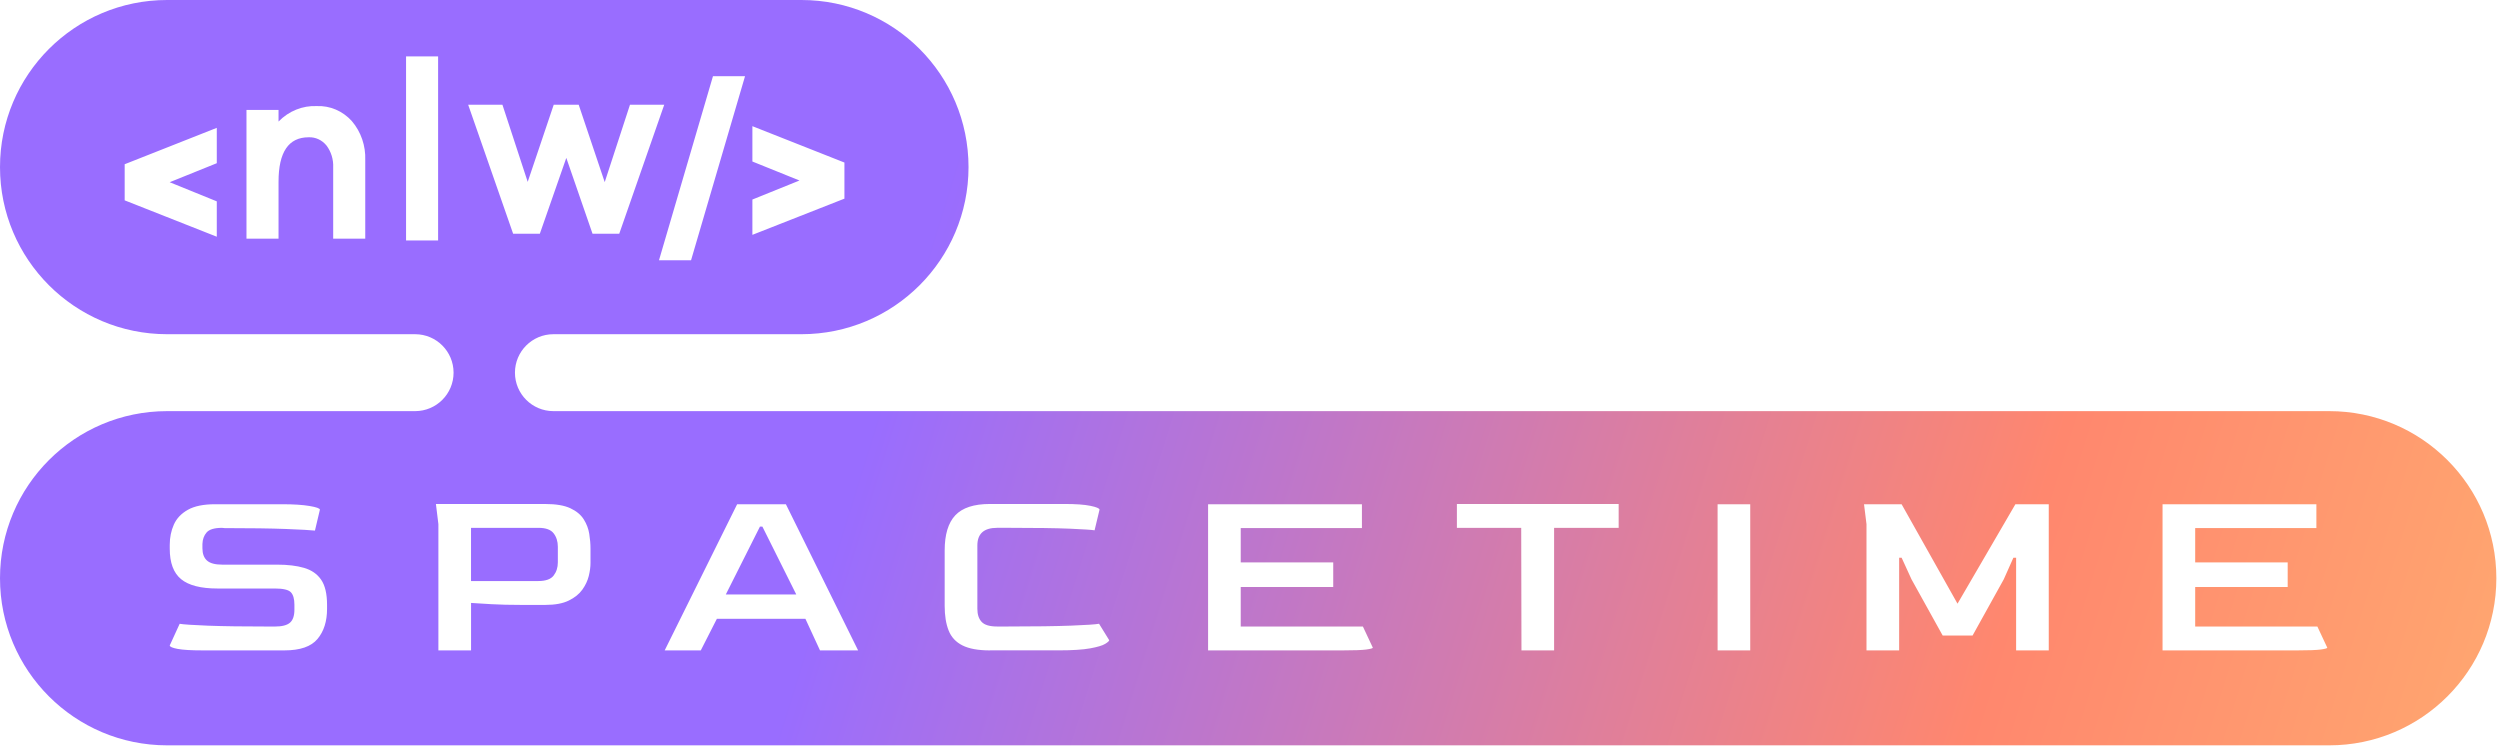
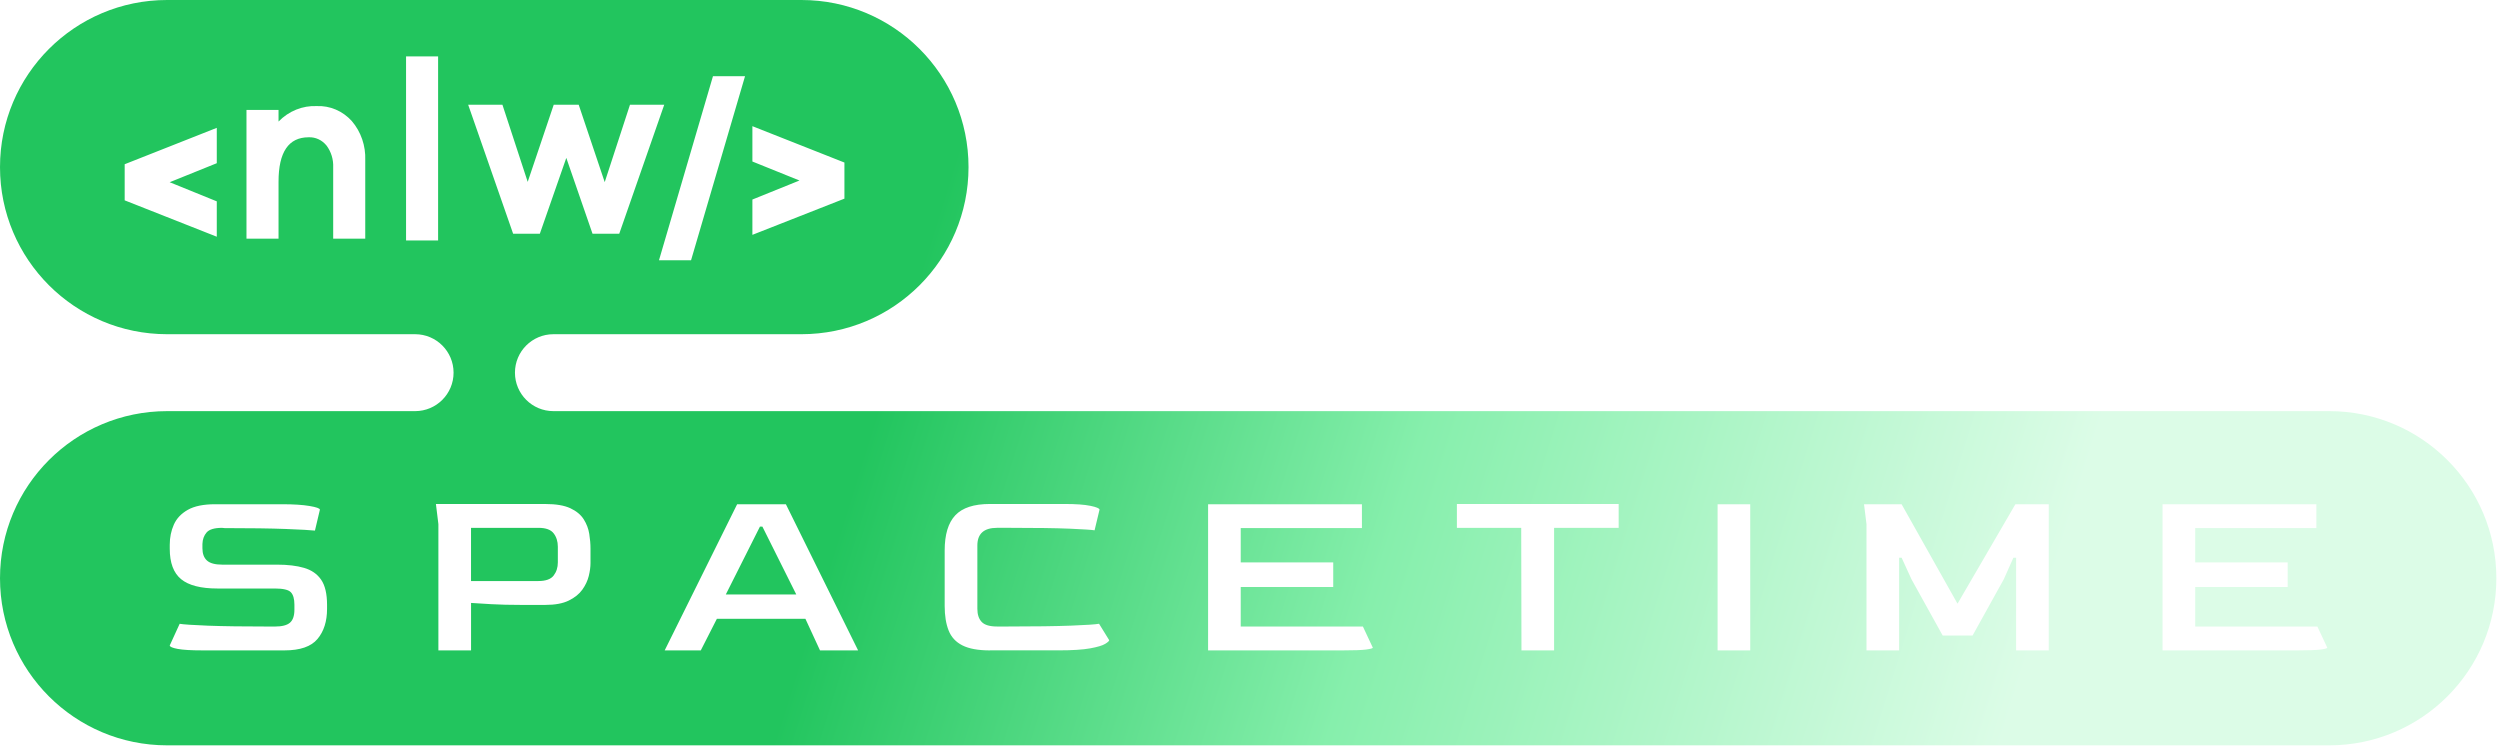
<svg xmlns="http://www.w3.org/2000/svg" width="161" height="48" viewBox="0 0 161 48" fill="none">
  <path fill-rule="evenodd" clip-rule="evenodd" d="M0 10.762C0 4.818 4.818 0 10.762 0H51.612C57.555 0 62.373 4.818 62.373 10.762C62.373 16.705 57.555 21.523 51.612 21.523H35.64C34.272 21.523 33.163 22.632 33.163 24C33.163 25.368 34.272 26.477 35.64 26.477H150.003C155.947 26.477 160.765 31.295 160.765 37.238C160.765 43.182 155.947 48 150.003 48H10.762C4.818 48 4.88281e-05 43.182 4.88281e-05 37.238C4.88281e-05 31.295 4.818 26.477 10.762 26.477H26.733C28.101 26.477 29.21 25.368 29.21 24C29.21 22.632 28.101 21.523 26.733 21.523H10.762C4.818 21.523 0 16.705 0 10.762ZM63.752 41.886C62.997 41.886 62.408 41.779 61.983 41.565C61.558 41.351 61.261 41.032 61.092 40.604C60.922 40.177 60.837 39.65 60.837 39.019V35.45C60.837 34.425 61.065 33.67 61.522 33.184C61.978 32.699 62.722 32.456 63.753 32.456H68.547C69.28 32.456 69.839 32.495 70.227 32.576C70.614 32.656 70.809 32.739 70.809 32.824L70.491 34.152C70.311 34.12 69.777 34.086 68.89 34.047C68.003 34.01 66.716 33.992 65.028 33.992H64.215C63.366 33.992 62.942 34.371 62.942 35.129V39.211C62.942 39.574 63.035 39.854 63.22 40.051C63.406 40.249 63.738 40.347 64.215 40.347H64.869C66.632 40.347 67.999 40.328 68.971 40.291C69.942 40.254 70.545 40.214 70.779 40.17L71.432 41.227C71.432 41.28 71.344 41.361 71.17 41.467C70.995 41.574 70.673 41.669 70.206 41.754C69.738 41.839 69.065 41.883 68.184 41.883H63.755L63.752 41.886ZM28.232 41.885V33.754L28.073 32.458H35.129C35.809 32.458 36.342 32.55 36.73 32.73C37.117 32.911 37.405 33.149 37.591 33.442C37.776 33.736 37.895 34.047 37.948 34.379C38.001 34.71 38.028 35.024 38.028 35.324V36.269C38.028 36.514 37.991 36.789 37.917 37.093C37.842 37.396 37.705 37.691 37.503 37.973C37.302 38.255 37.009 38.491 36.627 38.677C36.245 38.864 35.746 38.956 35.129 38.956H33.505C32.835 38.956 32.211 38.941 31.633 38.909C31.054 38.877 30.622 38.85 30.336 38.829V41.887H28.233L28.232 41.885ZM30.334 37.419H34.667C35.145 37.419 35.474 37.301 35.654 37.066C35.834 36.832 35.925 36.55 35.925 36.218V35.21C35.925 34.868 35.834 34.58 35.654 34.346C35.474 34.111 35.149 33.993 34.683 33.993H30.334V37.419ZM13.036 41.885C12.313 41.885 11.783 41.853 11.443 41.79C11.103 41.726 10.932 41.651 10.932 41.566L11.57 40.173C11.814 40.215 12.422 40.255 13.394 40.294C14.365 40.331 15.701 40.349 17.4 40.349H17.702C18.158 40.349 18.483 40.267 18.674 40.101C18.865 39.936 18.96 39.656 18.96 39.261V38.94C18.96 38.567 18.883 38.3 18.73 38.14C18.576 37.98 18.233 37.9 17.702 37.9H14.007C12.935 37.9 12.154 37.7 11.665 37.3C11.176 36.899 10.932 36.246 10.932 35.338V35.082C10.932 34.613 11.02 34.181 11.195 33.786C11.37 33.391 11.669 33.074 12.095 32.833C12.519 32.593 13.103 32.473 13.847 32.473H18.18C18.902 32.473 19.485 32.51 19.932 32.585C20.378 32.66 20.601 32.74 20.601 32.825L20.283 34.17C20.007 34.139 19.38 34.104 18.404 34.066C17.427 34.029 16.115 34.01 14.469 34.01L14.294 33.994C13.805 33.994 13.476 34.094 13.306 34.29C13.136 34.487 13.045 34.735 13.036 35.035V35.306C13.036 35.659 13.134 35.923 13.33 36.099C13.526 36.275 13.854 36.363 14.309 36.363H17.846C18.525 36.363 19.105 36.431 19.582 36.571C20.06 36.71 20.426 36.963 20.68 37.331C20.935 37.7 21.062 38.242 21.062 38.956V39.212C21.062 40.013 20.858 40.658 20.448 41.148C20.039 41.639 19.331 41.885 18.323 41.885H13.036ZM47.472 32.473L42.806 41.885H45.131L46.166 39.852H51.869L52.808 41.885H55.262L50.611 32.473H47.472ZM51.28 38.284H46.742L48.94 33.915H49.099L51.28 38.284ZM77.801 32.473V41.885H86.498C87.199 41.885 87.693 41.867 87.98 41.83C88.266 41.791 88.409 41.752 88.409 41.709L87.771 40.348H79.903V37.803H85.86V36.218H79.903V34.009H87.708V32.473H77.801ZM97.982 41.885L97.966 33.994H93.824V32.458H104.242V33.994H100.084V41.885H97.982ZM110.613 32.473V41.885H112.715V32.473H110.613ZM120.202 41.886V33.755L120.043 32.474H122.464L126.064 38.877L129.791 32.474H131.94V41.887H129.838V35.916H129.663L129.042 37.309L127.035 40.927H125.108L123.101 37.309L122.464 35.916H122.305V41.887H120.203L120.202 41.886ZM139.268 32.473V41.885H147.965C148.666 41.885 149.16 41.867 149.447 41.83C149.733 41.791 149.876 41.752 149.876 41.709L149.239 40.348H141.37V37.803H147.327V36.218H141.37V34.009H149.175V32.473H139.268ZM13.961 8.233V10.509V10.51L10.927 11.735L13.961 12.967V15.245L8.041 12.907H8.029V10.572H8.041L13.961 8.233ZM48.454 15.124V12.85L51.486 11.625L48.454 10.401V8.125L54.366 10.462H54.381V12.799H54.366L48.454 15.124ZM45.915 4.908L42.438 16.763H44.503L47.98 4.908H45.915ZM23.522 10.319C23.558 9.392 23.249 8.488 22.662 7.803H22.663C22.372 7.479 22.019 7.225 21.628 7.057C21.237 6.89 20.818 6.814 20.396 6.832C19.944 6.812 19.494 6.89 19.071 7.061C18.648 7.232 18.262 7.493 17.938 7.828V7.079H15.873V15.369H17.938V11.697C17.938 9.793 18.585 8.841 19.877 8.841C20.093 8.831 20.31 8.874 20.509 8.966C20.707 9.057 20.884 9.197 21.026 9.371C21.327 9.771 21.481 10.273 21.457 10.784V15.369H23.522V10.319ZM26.15 3.632V15.486H28.214V3.632H26.15ZM38.158 15.051H39.88L42.776 6.747H40.57L38.944 11.729L37.269 6.747H35.659L33.984 11.713L32.357 6.747H30.151L33.045 15.051H34.766L36.47 10.168L38.158 15.051Z" fill="url(#paint0_linear_19_262)" />
  <defs>
    <linearGradient id="paint0_linear_19_262" x1="12.897" y1="4.70915e-07" x2="200.883" y2="58.506" gradientUnits="userSpaceOnUse">
-       <stop offset="0.251" stop-color="#996DFF" />
-       <stop offset="0.624" stop-color="#FF876E" />
-       <stop offset="1" stop-color="#FFD072" />
+       <stop offset="0.251" stop-color="#22c55e" />
+       <stop offset="0.424" stop-color="#86efac" />
+       <stop offset="0.635" stop-color="#dcfce7" />
    </linearGradient>
  </defs>
</svg>
